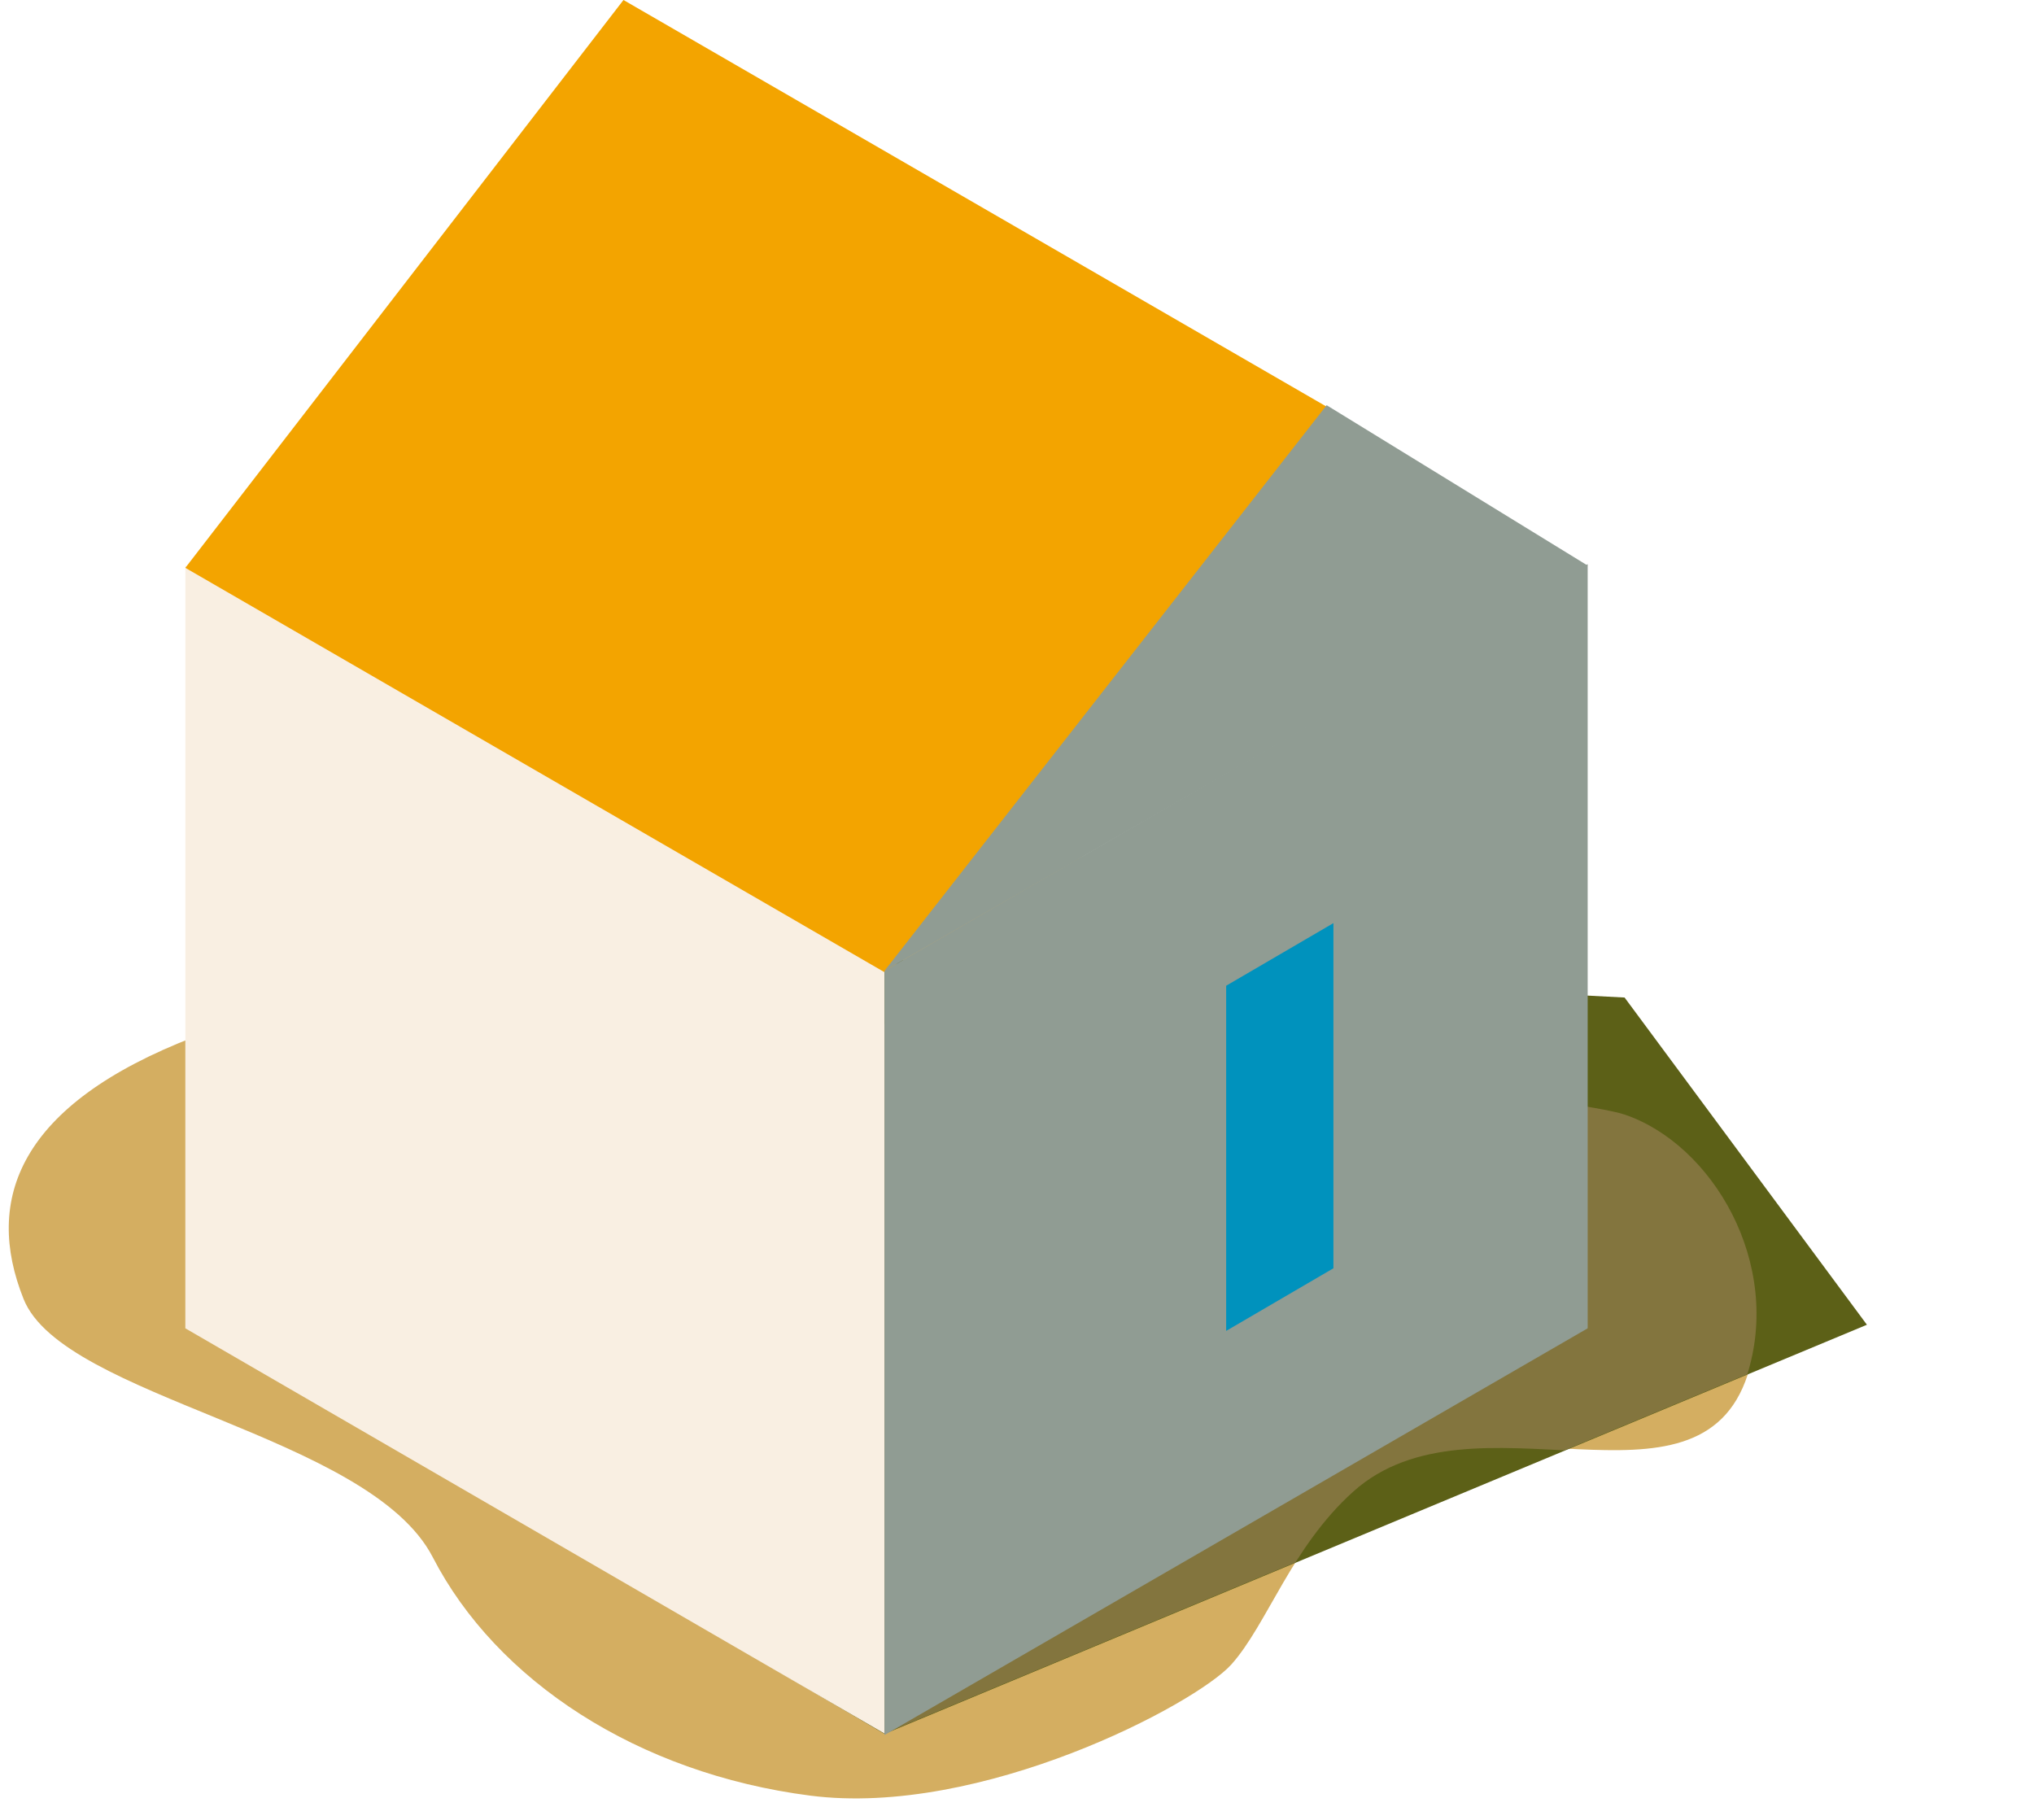
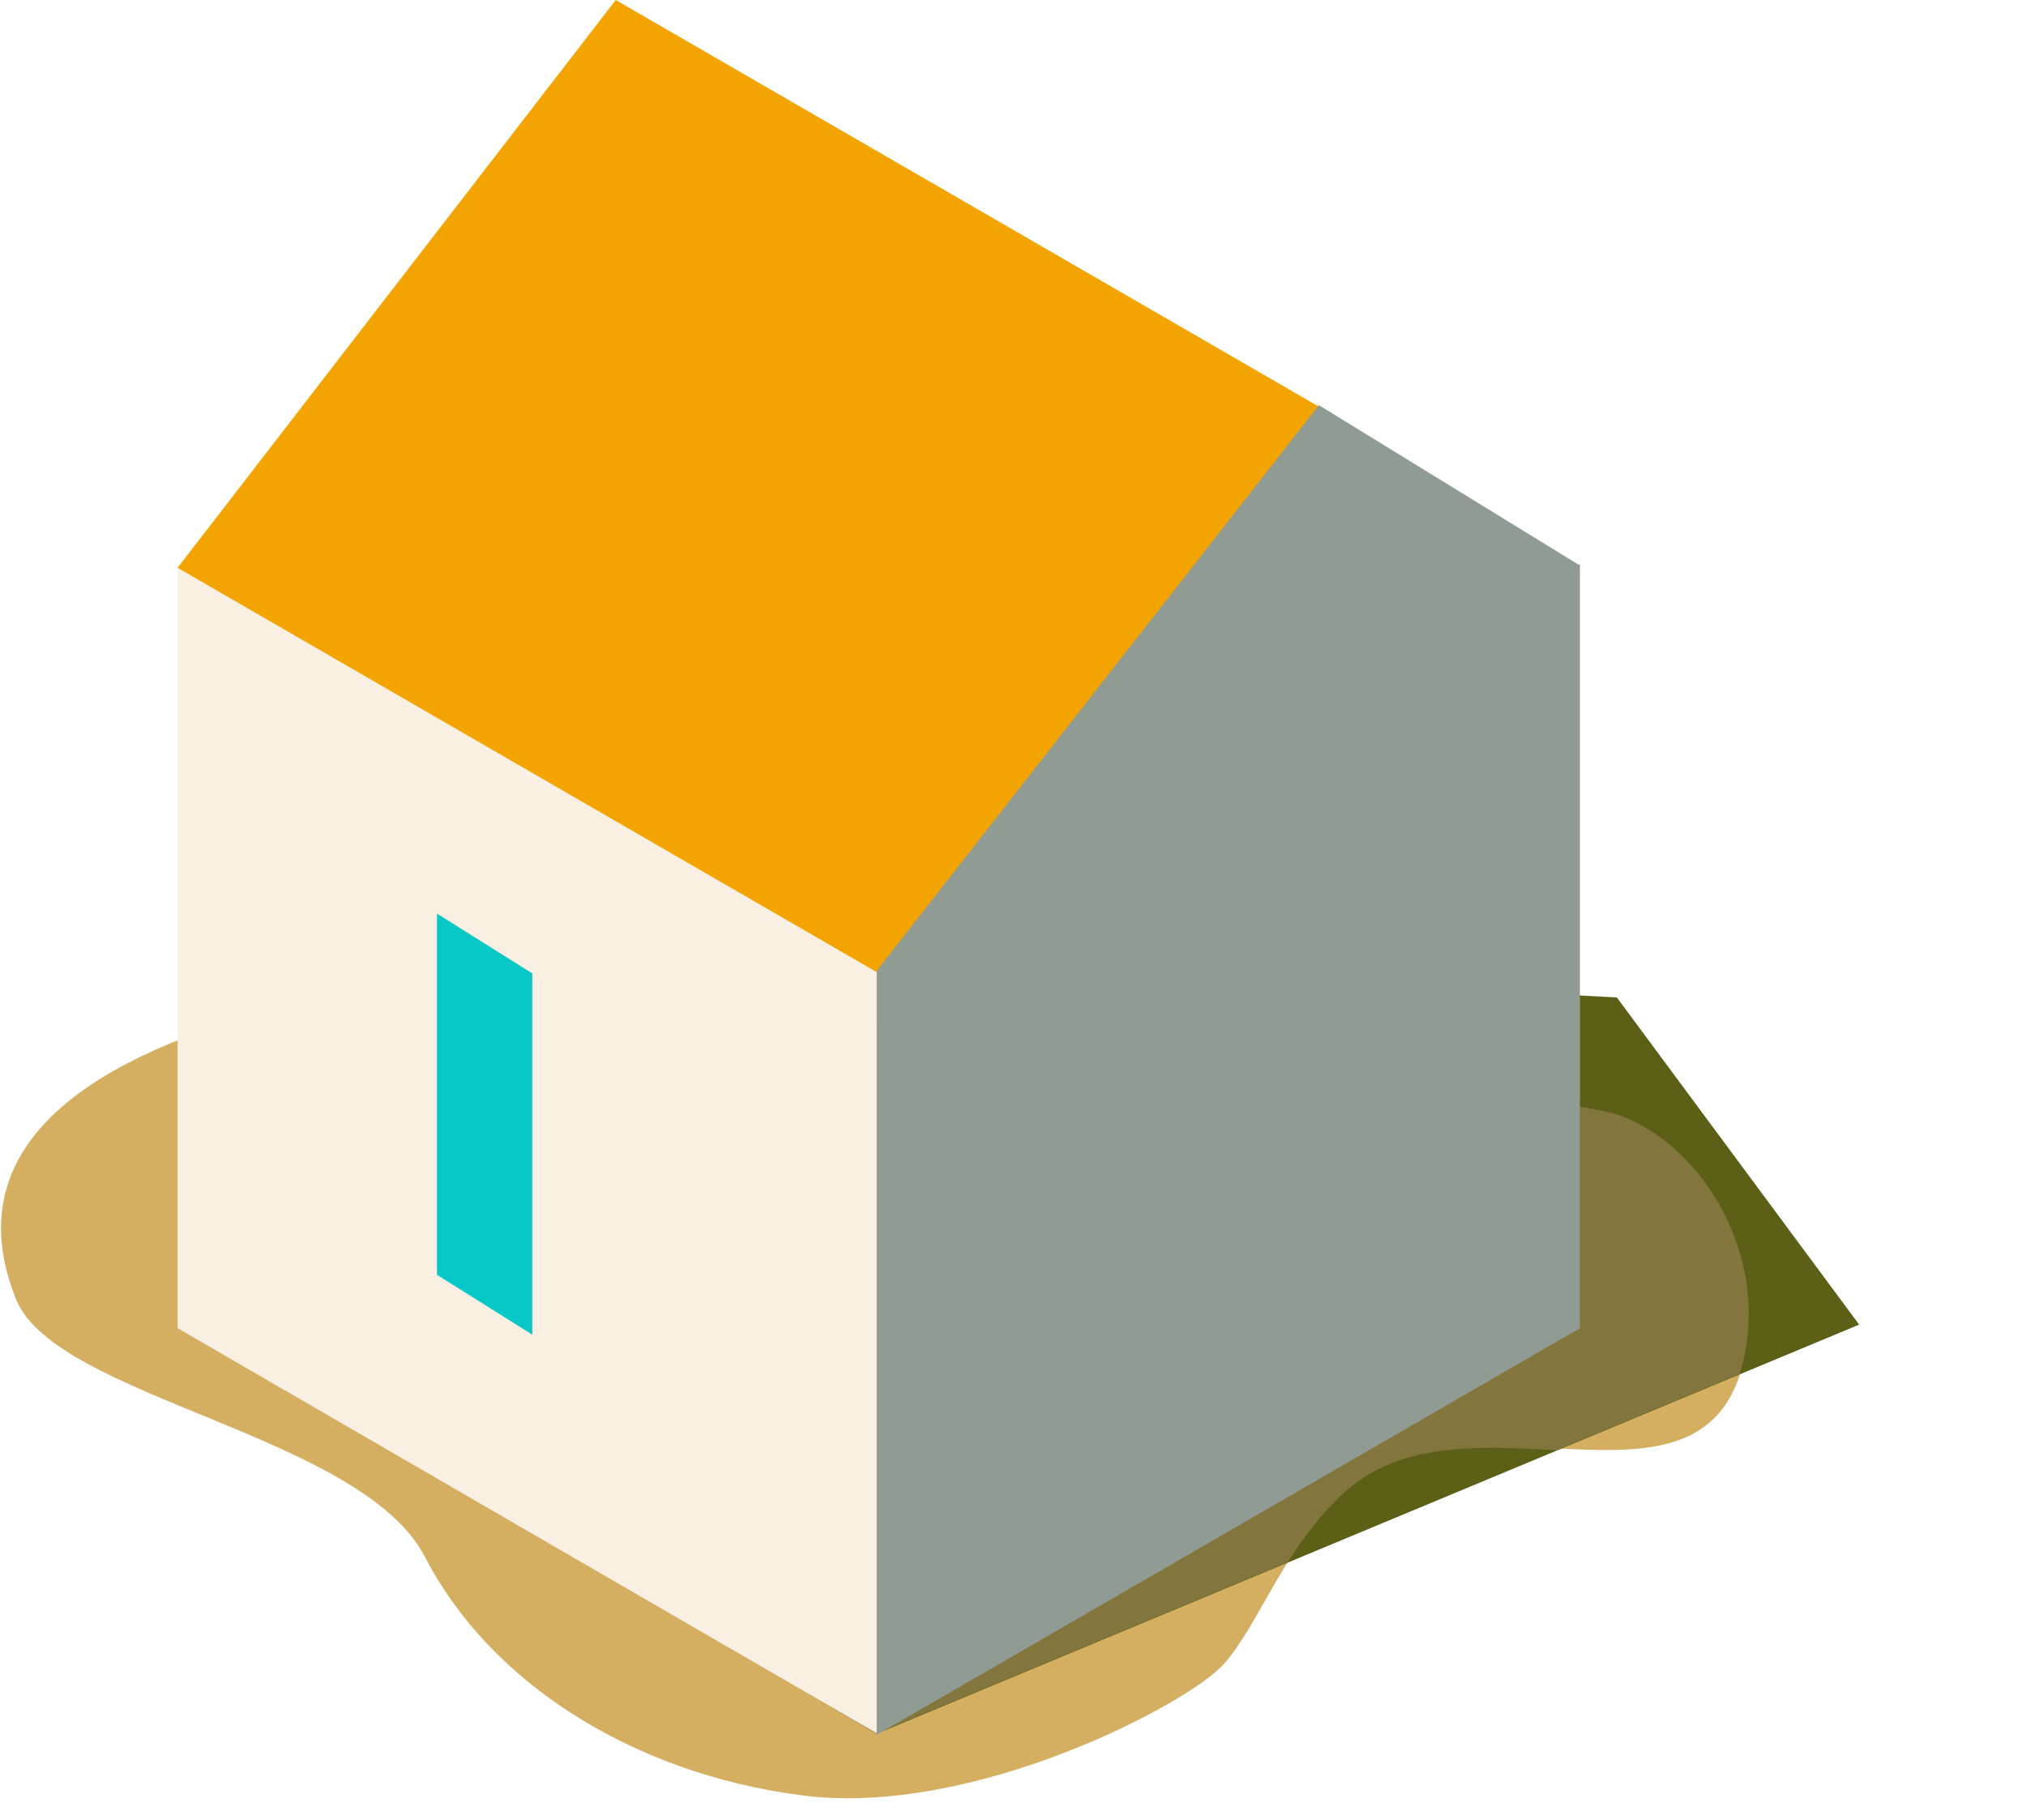
- <svg xmlns="http://www.w3.org/2000/svg" width="256" height="229" viewBox="0 0 256 229" fill="none">
-   <path d="M2.97 163.5C-2.03 151 2.311 139.034 24.471 130.5C24.471 130.5 171.226 75.289 206.971 137C214.462 149.935 224.579 158.781 219.971 173C213.759 192.162 185.476 174.063 170.471 187.5C162.641 194.512 159.471 204.5 154.971 209.5C150.47 214.5 123.47 228.767 101.97 226C80.21 223.2 62.47 211.5 54.471 196C46.471 180.5 7.971 176 2.97 163.5Z" fill="#D4AE61" />
-   <path d="M23.825 166.736L111.325 120.735L204.471 125.551L234.971 166.736L111.325 218.236L23.825 166.736Z" fill="#5C6017" />
-   <mask id="mask0" mask-type="alpha" maskUnits="userSpaceOnUse" x="0" y="120" width="222" height="107">
-     <path d="M2.84 163.72C-2.161 151.22 2.18 128.533 24.34 120C24.34 120 193.471 136.561 204.471 140.28C215.471 144 224.449 159.001 219.84 173.22C213.629 192.381 185.346 174.282 170.34 187.72C162.51 194.731 159.34 204.72 154.84 209.72C150.339 214.72 123.34 228.987 101.839 226.22C80.079 223.419 62.339 211.72 54.34 196.22C46.34 180.72 7.84 176.22 2.84 163.72Z" fill="#D4AE61" />
+ <svg xmlns="http://www.w3.org/2000/svg" width="255" height="229" viewBox="0 0 255 229" fill="none">
+   <path d="M2 163.5C-3 151 1.34 139.034 23.5 130.5C23.5 130.5 170.255 75.289 206 137C213.492 149.935 223.609 158.781 219 173C212.789 192.162 184.506 174.063 169.5 187.5C161.67 194.512 158.5 204.5 154 209.5C149.499 214.5 122.5 228.767 100.999 226C79.239 223.2 61.499 211.5 53.5 196C45.5 180.5 7 176 2 163.5Z" fill="#D4AE61" />
+   <path d="M22.855 166.736L110.354 120.735L203.5 125.551L234 166.736L110.354 218.236L22.855 166.736Z" fill="#5C6017" />
+   <mask id="mask0" mask-type="alpha" maskUnits="userSpaceOnUse" x="0" y="120" width="221" height="107">
+     <path d="M1.869 163.72C-3.131 151.22 1.209 128.533 23.369 120C23.369 120 192.5 136.561 203.5 140.28C214.5 144 223.478 159.001 218.869 173.22C212.658 192.381 184.375 174.282 169.369 187.72C161.54 194.731 158.369 204.72 153.869 209.72C149.368 214.72 122.369 228.987 100.868 226.22C79.108 223.419 61.369 211.72 53.369 196.22C45.369 180.72 6.869 176.22 1.869 163.72Z" fill="#D4AE61" />
  </mask>
  <g mask="url(#mask0)">
-     <path d="M23.825 166.685L111.325 120.685L204.471 125.5L234.971 166.685L111.325 218.186L23.825 166.685Z" fill="#83753E" />
+     <path d="M22.855 166.685L110.354 120.685L203.5 125.5L234 166.685L110.354 218.186L22.855 166.685Z" fill="#83753E" />
  </g>
-   <path d="M23.326 71.186L111.326 122.186V218.186L23.326 167.185V71.186Z" fill="#F9EFE2" />
-   <path d="M78.471 0L166.971 51.184L111.826 122.653L23.326 71.468L78.471 0Z" fill="#F3A400" />
-   <path d="M199.826 71L111.326 122.184V218.37L199.826 167.184V71Z" fill="#909C93" />
-   <path d="M167.826 116.186L154.326 124.066V167.509L167.826 159.628V116.186Z" fill="#0092BD" />
-   <path d="M166.971 51L199.826 71.186L111.326 122.186L166.971 51Z" fill="#909C93" />
+   <path d="M22.355 71.186L110.355 122.186V218.186L22.355 167.185V71.186Z" fill="#F9EFE2" />
+   <path d="M55 115L67 122.53V168L55 160.47V115Z" fill="#08C8C7" />
+   <path d="M77.5 0L166 51.184L110.855 122.653L22.355 71.468L77.5 0Z" fill="#F3A400" />
+   <path d="M198.855 71L110.355 122.184V218.37L198.855 167.184V71Z" fill="#909C93" />
+   <path d="M166 51L198.855 71.186L110.355 122.186L166 51Z" fill="#909C93" />
</svg>
